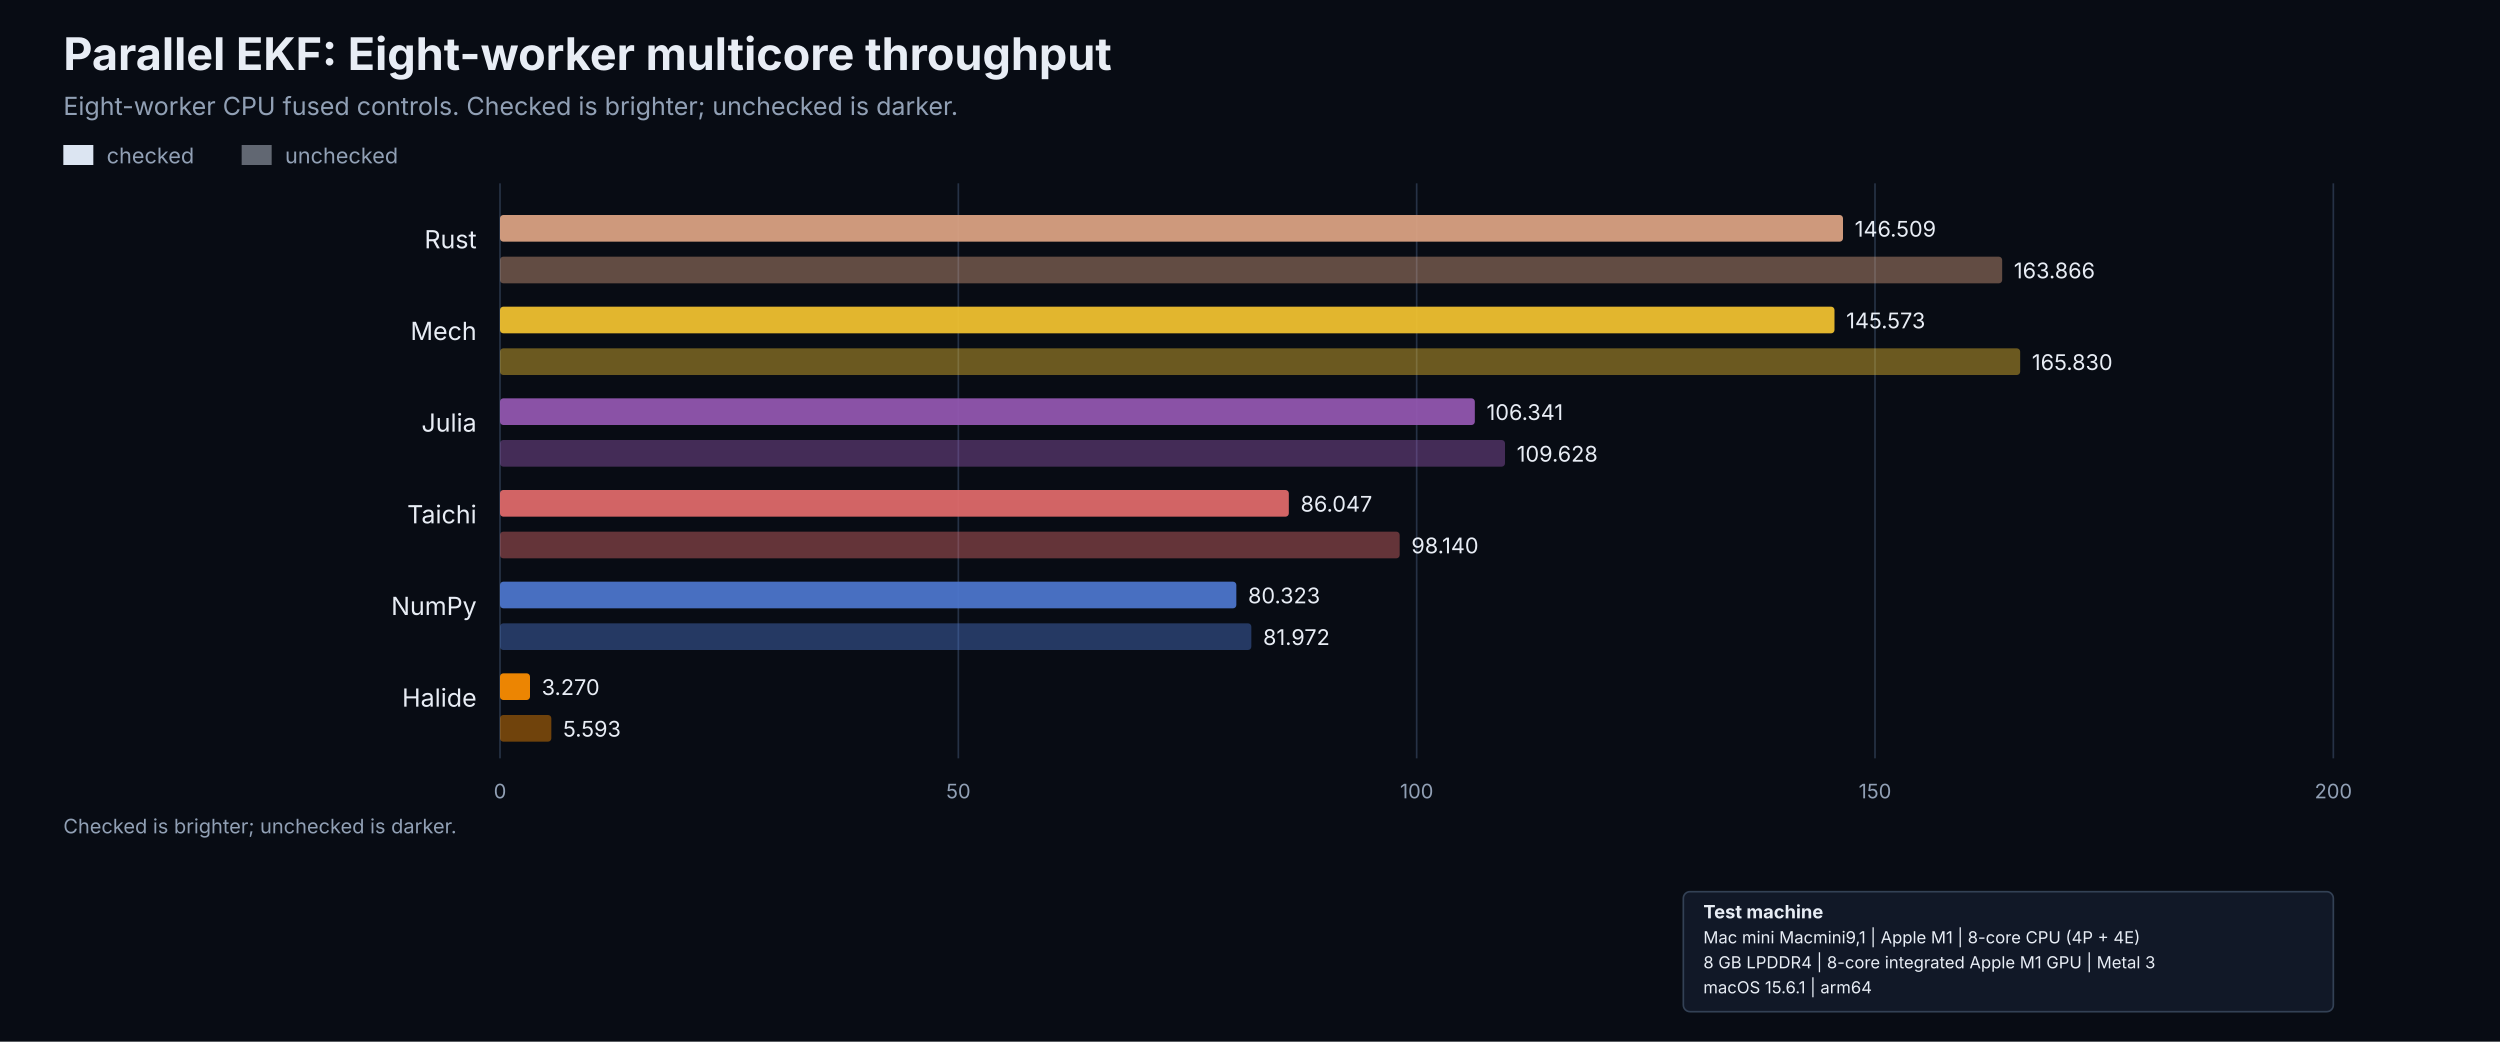
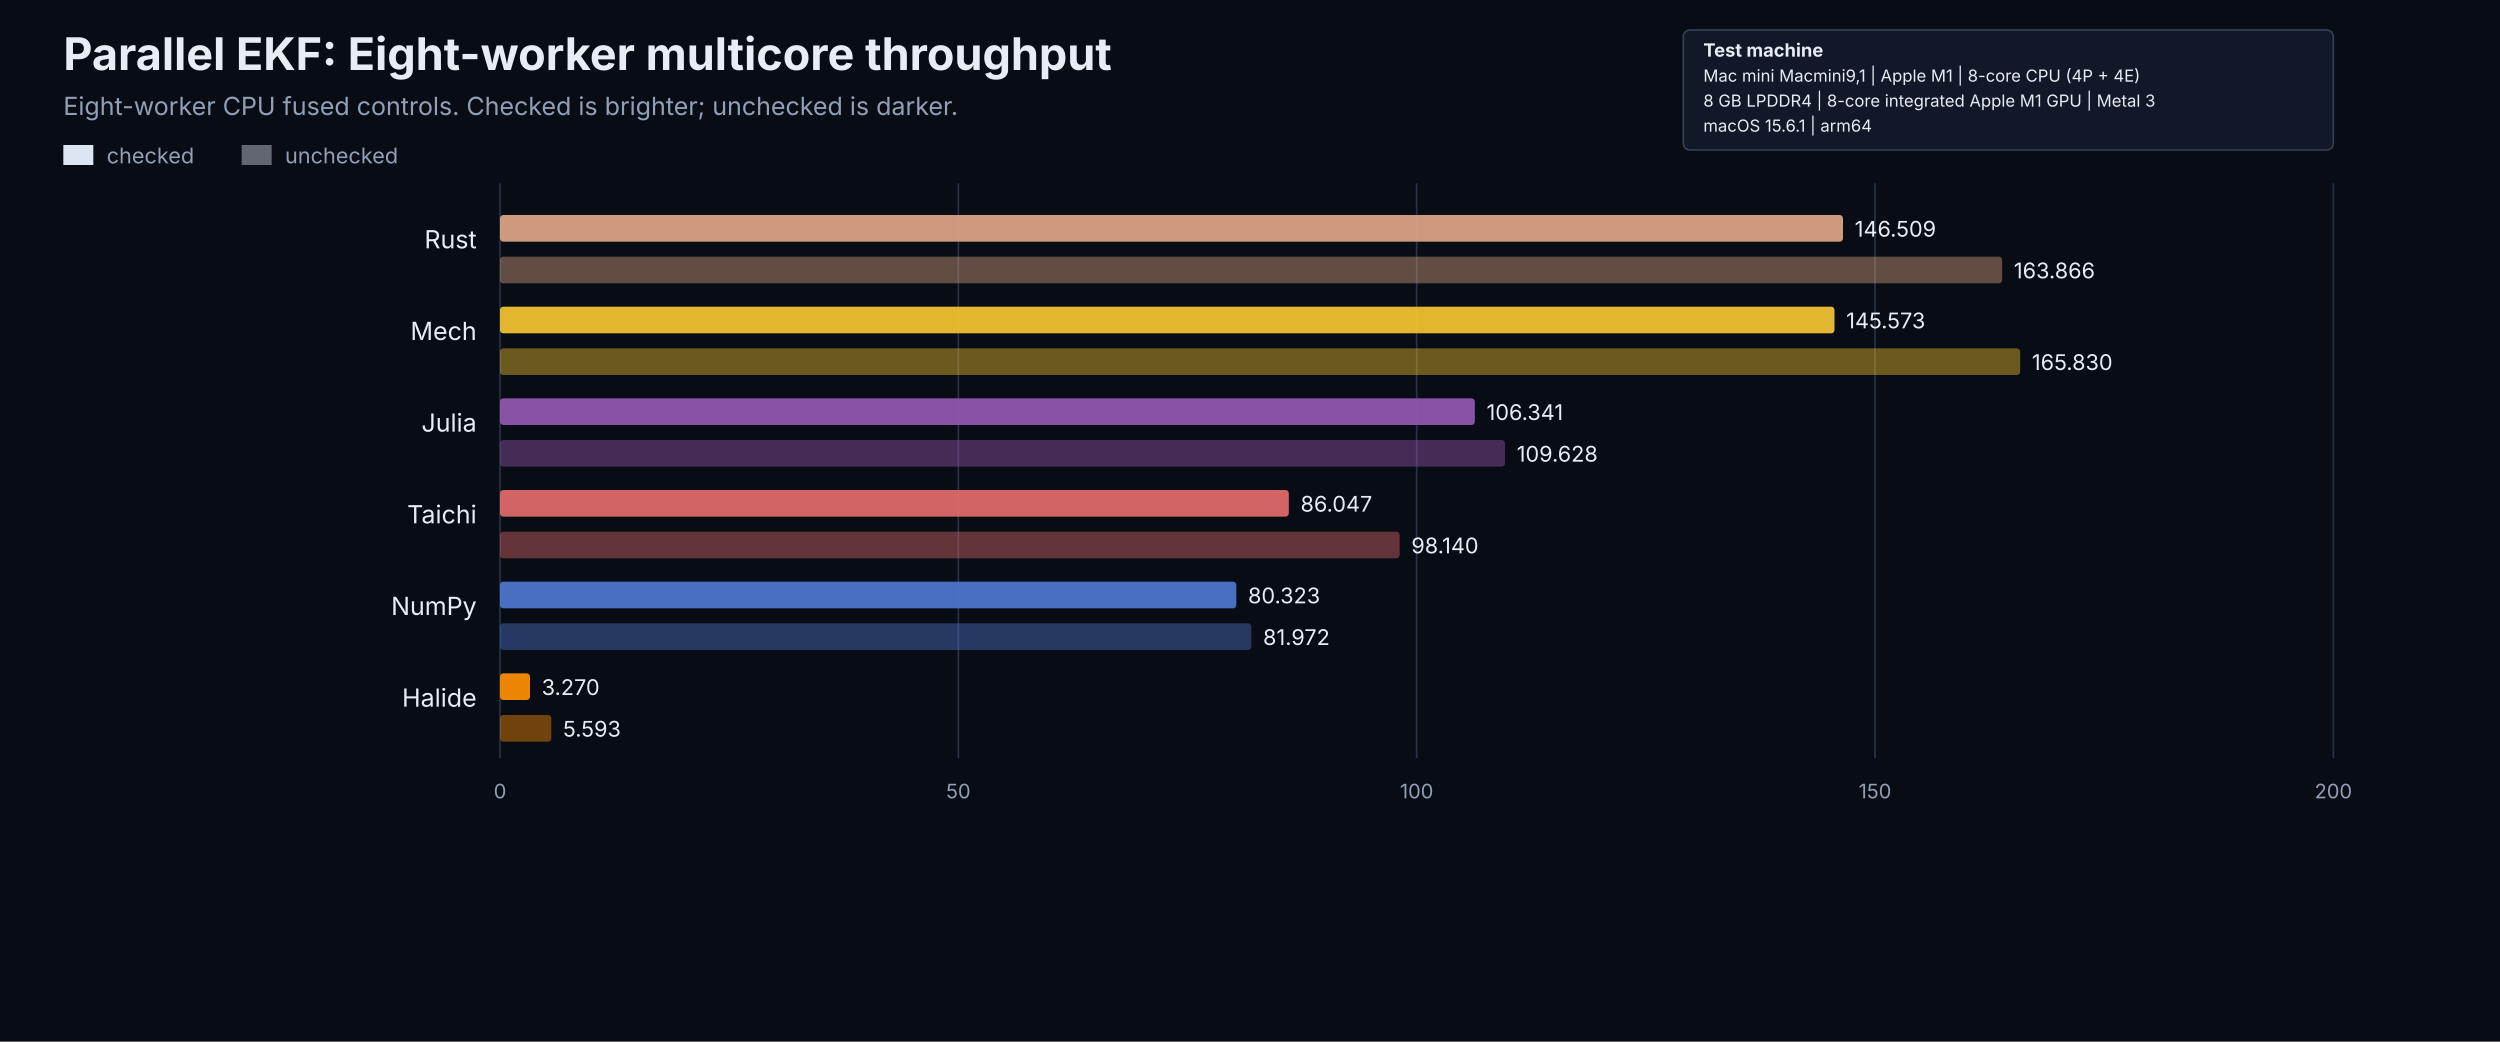
<svg xmlns="http://www.w3.org/2000/svg" width="1500" height="625" viewBox="0 0 1500 625">
  <rect width="100%" height="100%" fill="#080c14" />
  <style>text{font-family:-apple-system,BlinkMacSystemFont,"Segoe UI",sans-serif;fill:#e8edf5}.muted{fill:#91a0b5}.grid{stroke:#263246;stroke-width:1}.label{font-size:15px}.value{font-size:13px;font-variant-numeric:tabular-nums}</style>
  <text x="38" y="42" font-size="27" font-weight="700">Parallel EKF: Eight-worker multicore throughput</text>
  <text x="38" y="69" class="muted" font-size="15">Eight-worker CPU fused controls. Checked is brighter; unchecked is darker.</text>
  <rect x="38" y="87" width="18" height="12" fill="#dce5f2" />
  <text x="64" y="98" class="muted" font-size="13">checked</text>
  <rect x="145" y="87" width="18" height="12" fill="#dce5f2" opacity="0.42" />
  <text x="171" y="98" class="muted" font-size="13">unchecked</text>
  <line x1="300.0" y1="110" x2="300.0" y2="455" class="grid" />
  <text x="300.0" y="479" text-anchor="middle" class="muted" font-size="12">0</text>
  <line x1="575.0" y1="110" x2="575.0" y2="455" class="grid" />
  <text x="575.0" y="479" text-anchor="middle" class="muted" font-size="12">50</text>
  <line x1="850.0" y1="110" x2="850.0" y2="455" class="grid" />
  <text x="850.0" y="479" text-anchor="middle" class="muted" font-size="12">100</text>
  <line x1="1125.0" y1="110" x2="1125.0" y2="455" class="grid" />
  <text x="1125.0" y="479" text-anchor="middle" class="muted" font-size="12">150</text>
  <line x1="1400.0" y1="110" x2="1400.0" y2="455" class="grid" />
  <text x="1400.0" y="479" text-anchor="middle" class="muted" font-size="12">200</text>
  <text x="286" y="149" text-anchor="end" class="label">Rust</text>
  <rect x="300" y="129" width="805.8" height="16" rx="2" fill="#dea584" opacity="0.92" />
  <text x="1112.8" y="142" class="value">146.509</text>
  <rect x="300" y="154" width="901.3" height="16" rx="2" fill="#dea584" opacity="0.42" />
  <text x="1208.3" y="167" class="value">163.866</text>
  <text x="286" y="204" text-anchor="end" class="label">Mech</text>
  <rect x="300" y="184" width="800.7" height="16" rx="2" fill="#f4c430" opacity="0.92" />
  <text x="1107.7" y="197" class="value">145.573</text>
  <rect x="300" y="209" width="912.1" height="16" rx="2" fill="#f4c430" opacity="0.42" />
  <text x="1219.1" y="222" class="value">165.830</text>
  <text x="286" y="259" text-anchor="end" class="label">Julia</text>
  <rect x="300" y="239" width="584.9" height="16" rx="2" fill="#9558b2" opacity="0.92" />
  <text x="891.9" y="252" class="value">106.341</text>
  <rect x="300" y="264" width="603.0" height="16" rx="2" fill="#9558b2" opacity="0.42" />
  <text x="910.0" y="277" class="value">109.628</text>
  <text x="286" y="314" text-anchor="end" class="label">Taichi</text>
  <rect x="300" y="294" width="473.3" height="16" rx="2" fill="#e36b6b" opacity="0.92" />
  <text x="780.3" y="307" class="value">86.047</text>
  <rect x="300" y="319" width="539.8" height="16" rx="2" fill="#e36b6b" opacity="0.42" />
  <text x="846.8" y="332" class="value">98.140</text>
  <text x="286" y="369" text-anchor="end" class="label">NumPy</text>
  <rect x="300" y="349" width="441.8" height="16" rx="2" fill="#4d77cf" opacity="0.92" />
  <text x="748.8" y="362" class="value">80.323</text>
  <rect x="300" y="374" width="450.8" height="16" rx="2" fill="#4d77cf" opacity="0.42" />
  <text x="757.8" y="387" class="value">81.972</text>
  <text x="286" y="424" text-anchor="end" class="label">Halide</text>
  <rect x="300" y="404" width="18.0" height="16" rx="2" fill="#ff8f00" opacity="0.92" />
  <text x="325.0" y="417" class="value">3.270</text>
  <rect x="300" y="429" width="30.8" height="16" rx="2" fill="#ff8f00" opacity="0.42" />
  <text x="337.8" y="442" class="value">5.593</text>
-   <text x="38" y="500" class="muted" font-size="12">Checked is brighter; unchecked is darker.</text>
  <g aria-label="Test machine">
-     <rect x="1010" y="535" width="390" height="72" rx="4" fill="#111827" stroke="#334155" />
-     <text x="1022" y="551" fill="#e8edf5" font-size="11" font-weight="700">Test machine</text>
-     <text x="1022" y="566" fill="#91a0b5" font-size="10">Mac mini Macmini9,1 | Apple M1 | 8-core CPU (4P + 4E)</text>
-     <text x="1022" y="581" fill="#91a0b5" font-size="10">8 GB LPDDR4 | 8-core integrated Apple M1 GPU | Metal 3</text>
-     <text x="1022" y="596" fill="#91a0b5" font-size="10">macOS 15.6.1 | arm64</text>
+     <rect x="1010" y="18" width="390" height="72" rx="4" fill="#111827" stroke="#334155" />
+     <text x="1022" y="34" fill="#e8edf5" font-size="11" font-weight="700">Test machine</text>
+     <text x="1022" y="49" fill="#91a0b5" font-size="10">Mac mini Macmini9,1 | Apple M1 | 8-core CPU (4P + 4E)</text>
+     <text x="1022" y="64" fill="#91a0b5" font-size="10">8 GB LPDDR4 | 8-core integrated Apple M1 GPU | Metal 3</text>
+     <text x="1022" y="79" fill="#91a0b5" font-size="10">macOS 15.6.1 | arm64</text>
  </g>
</svg>
